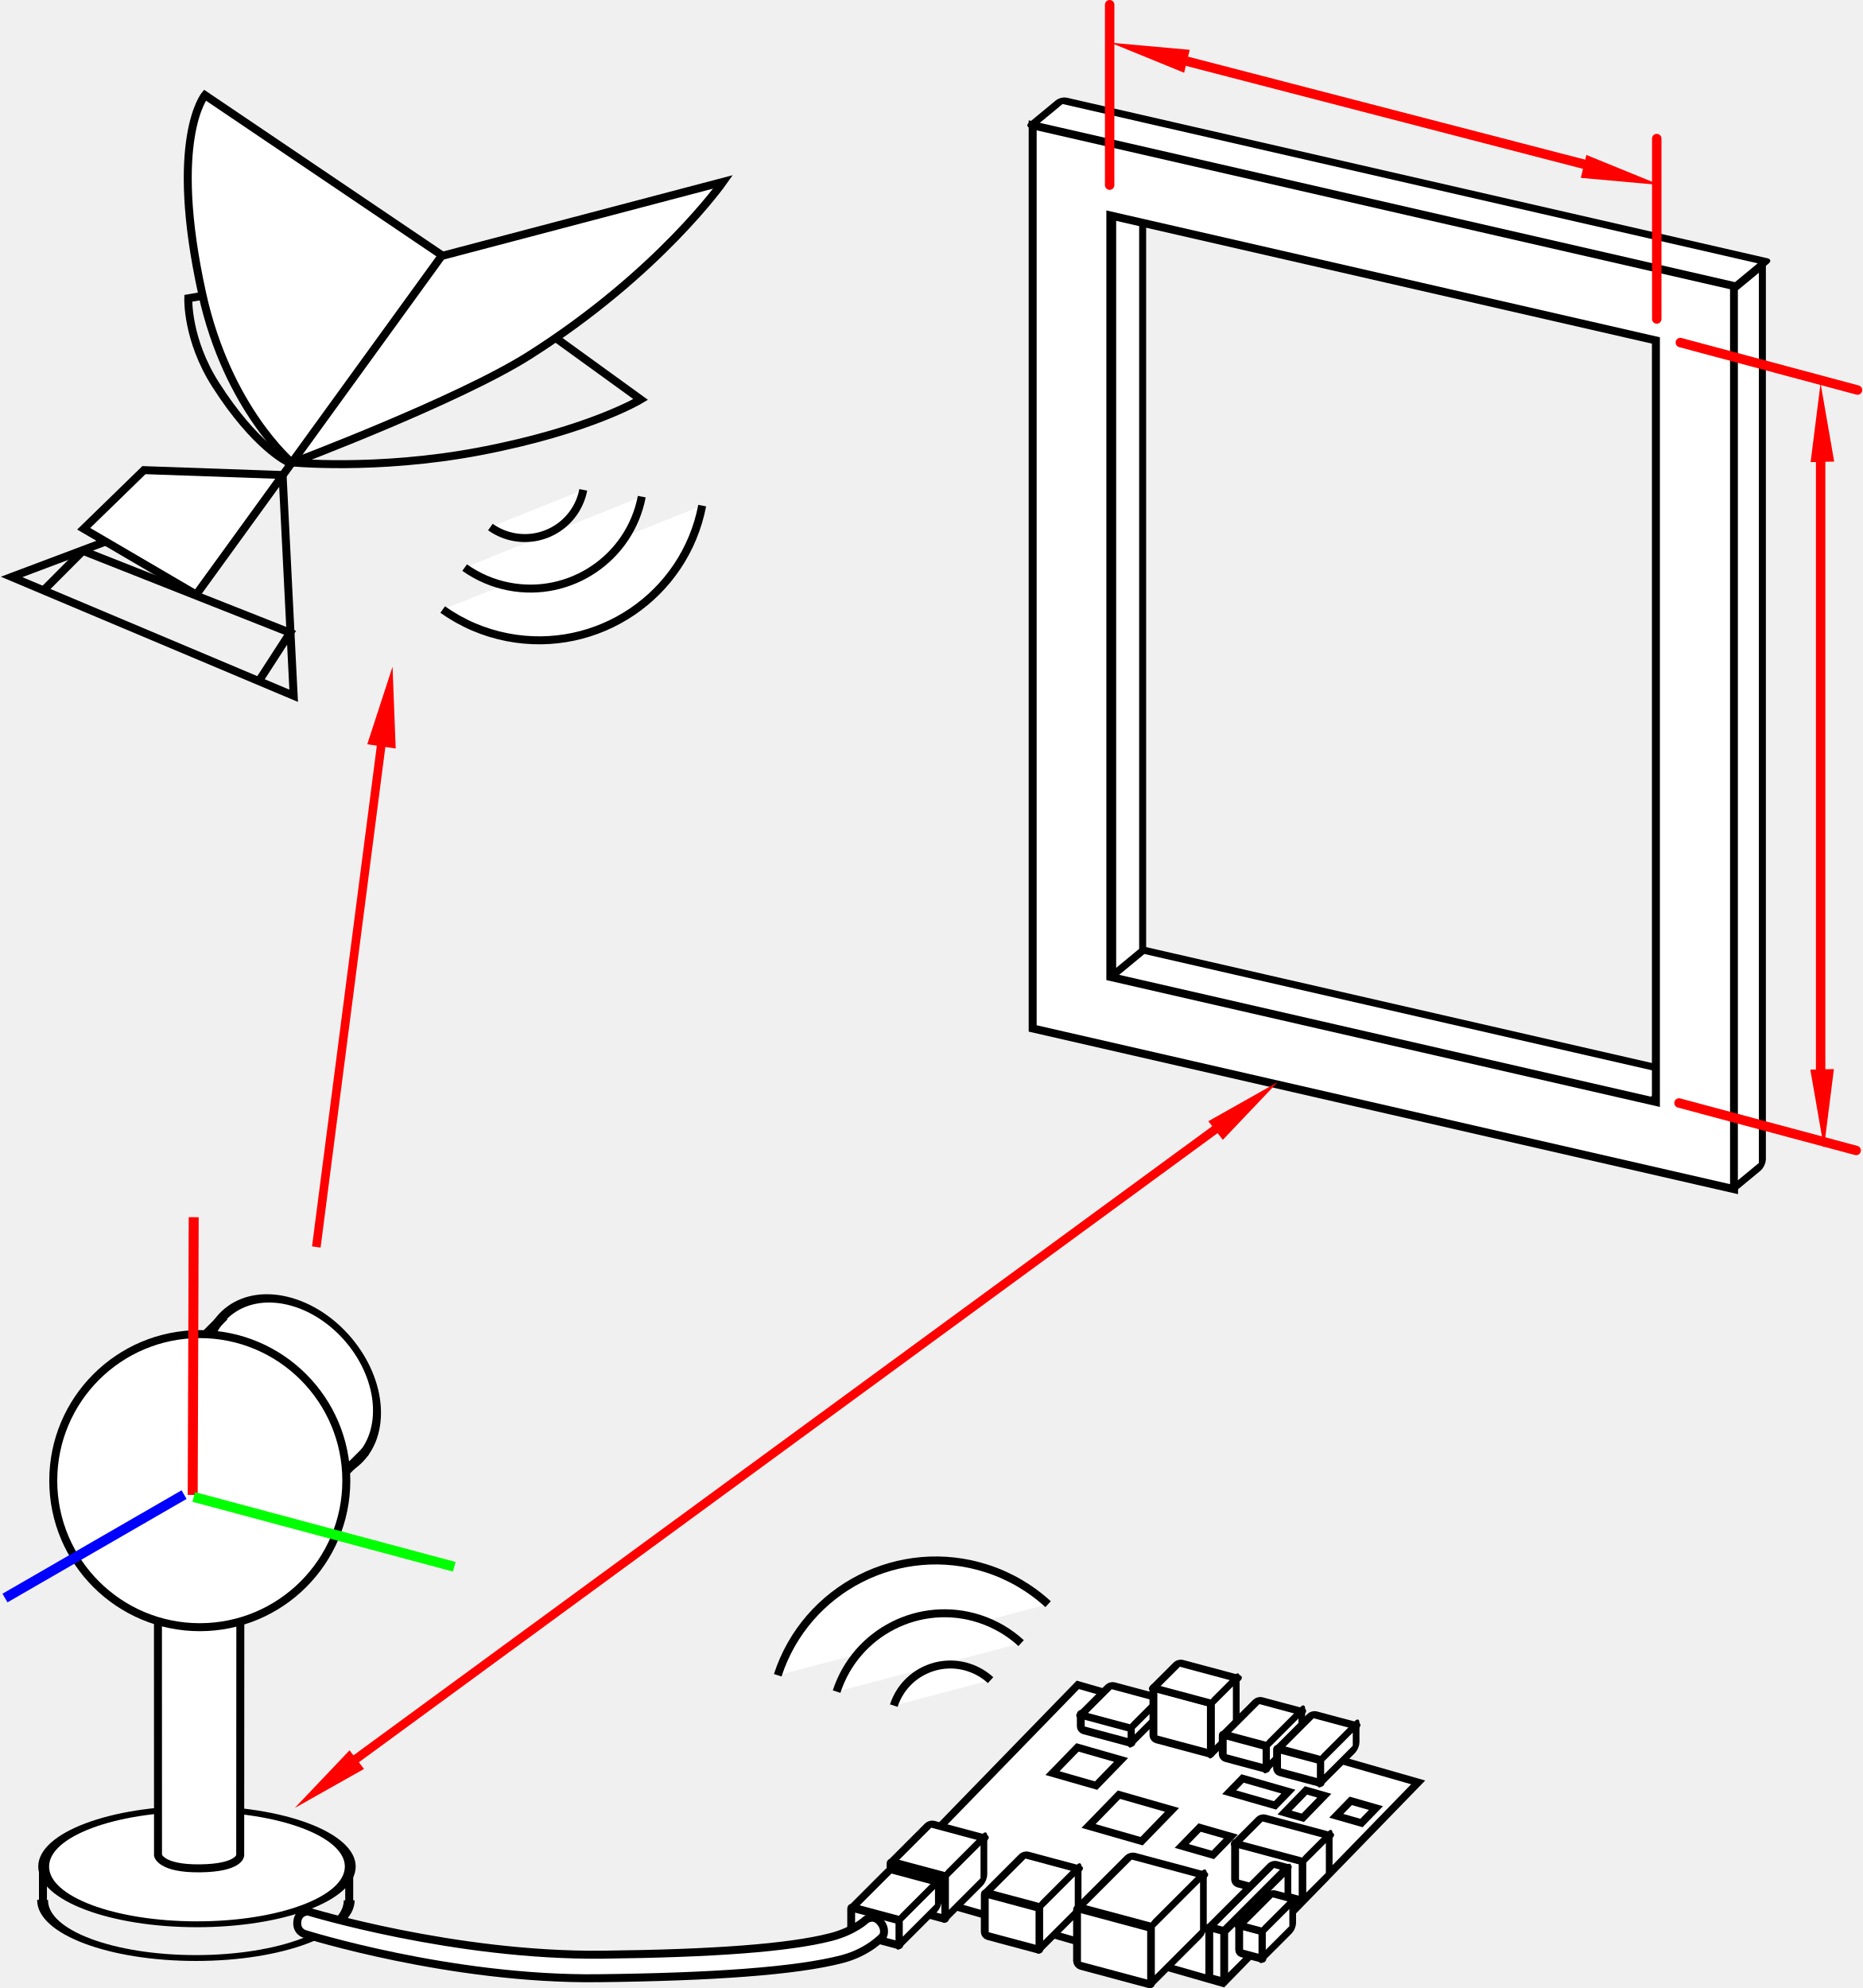
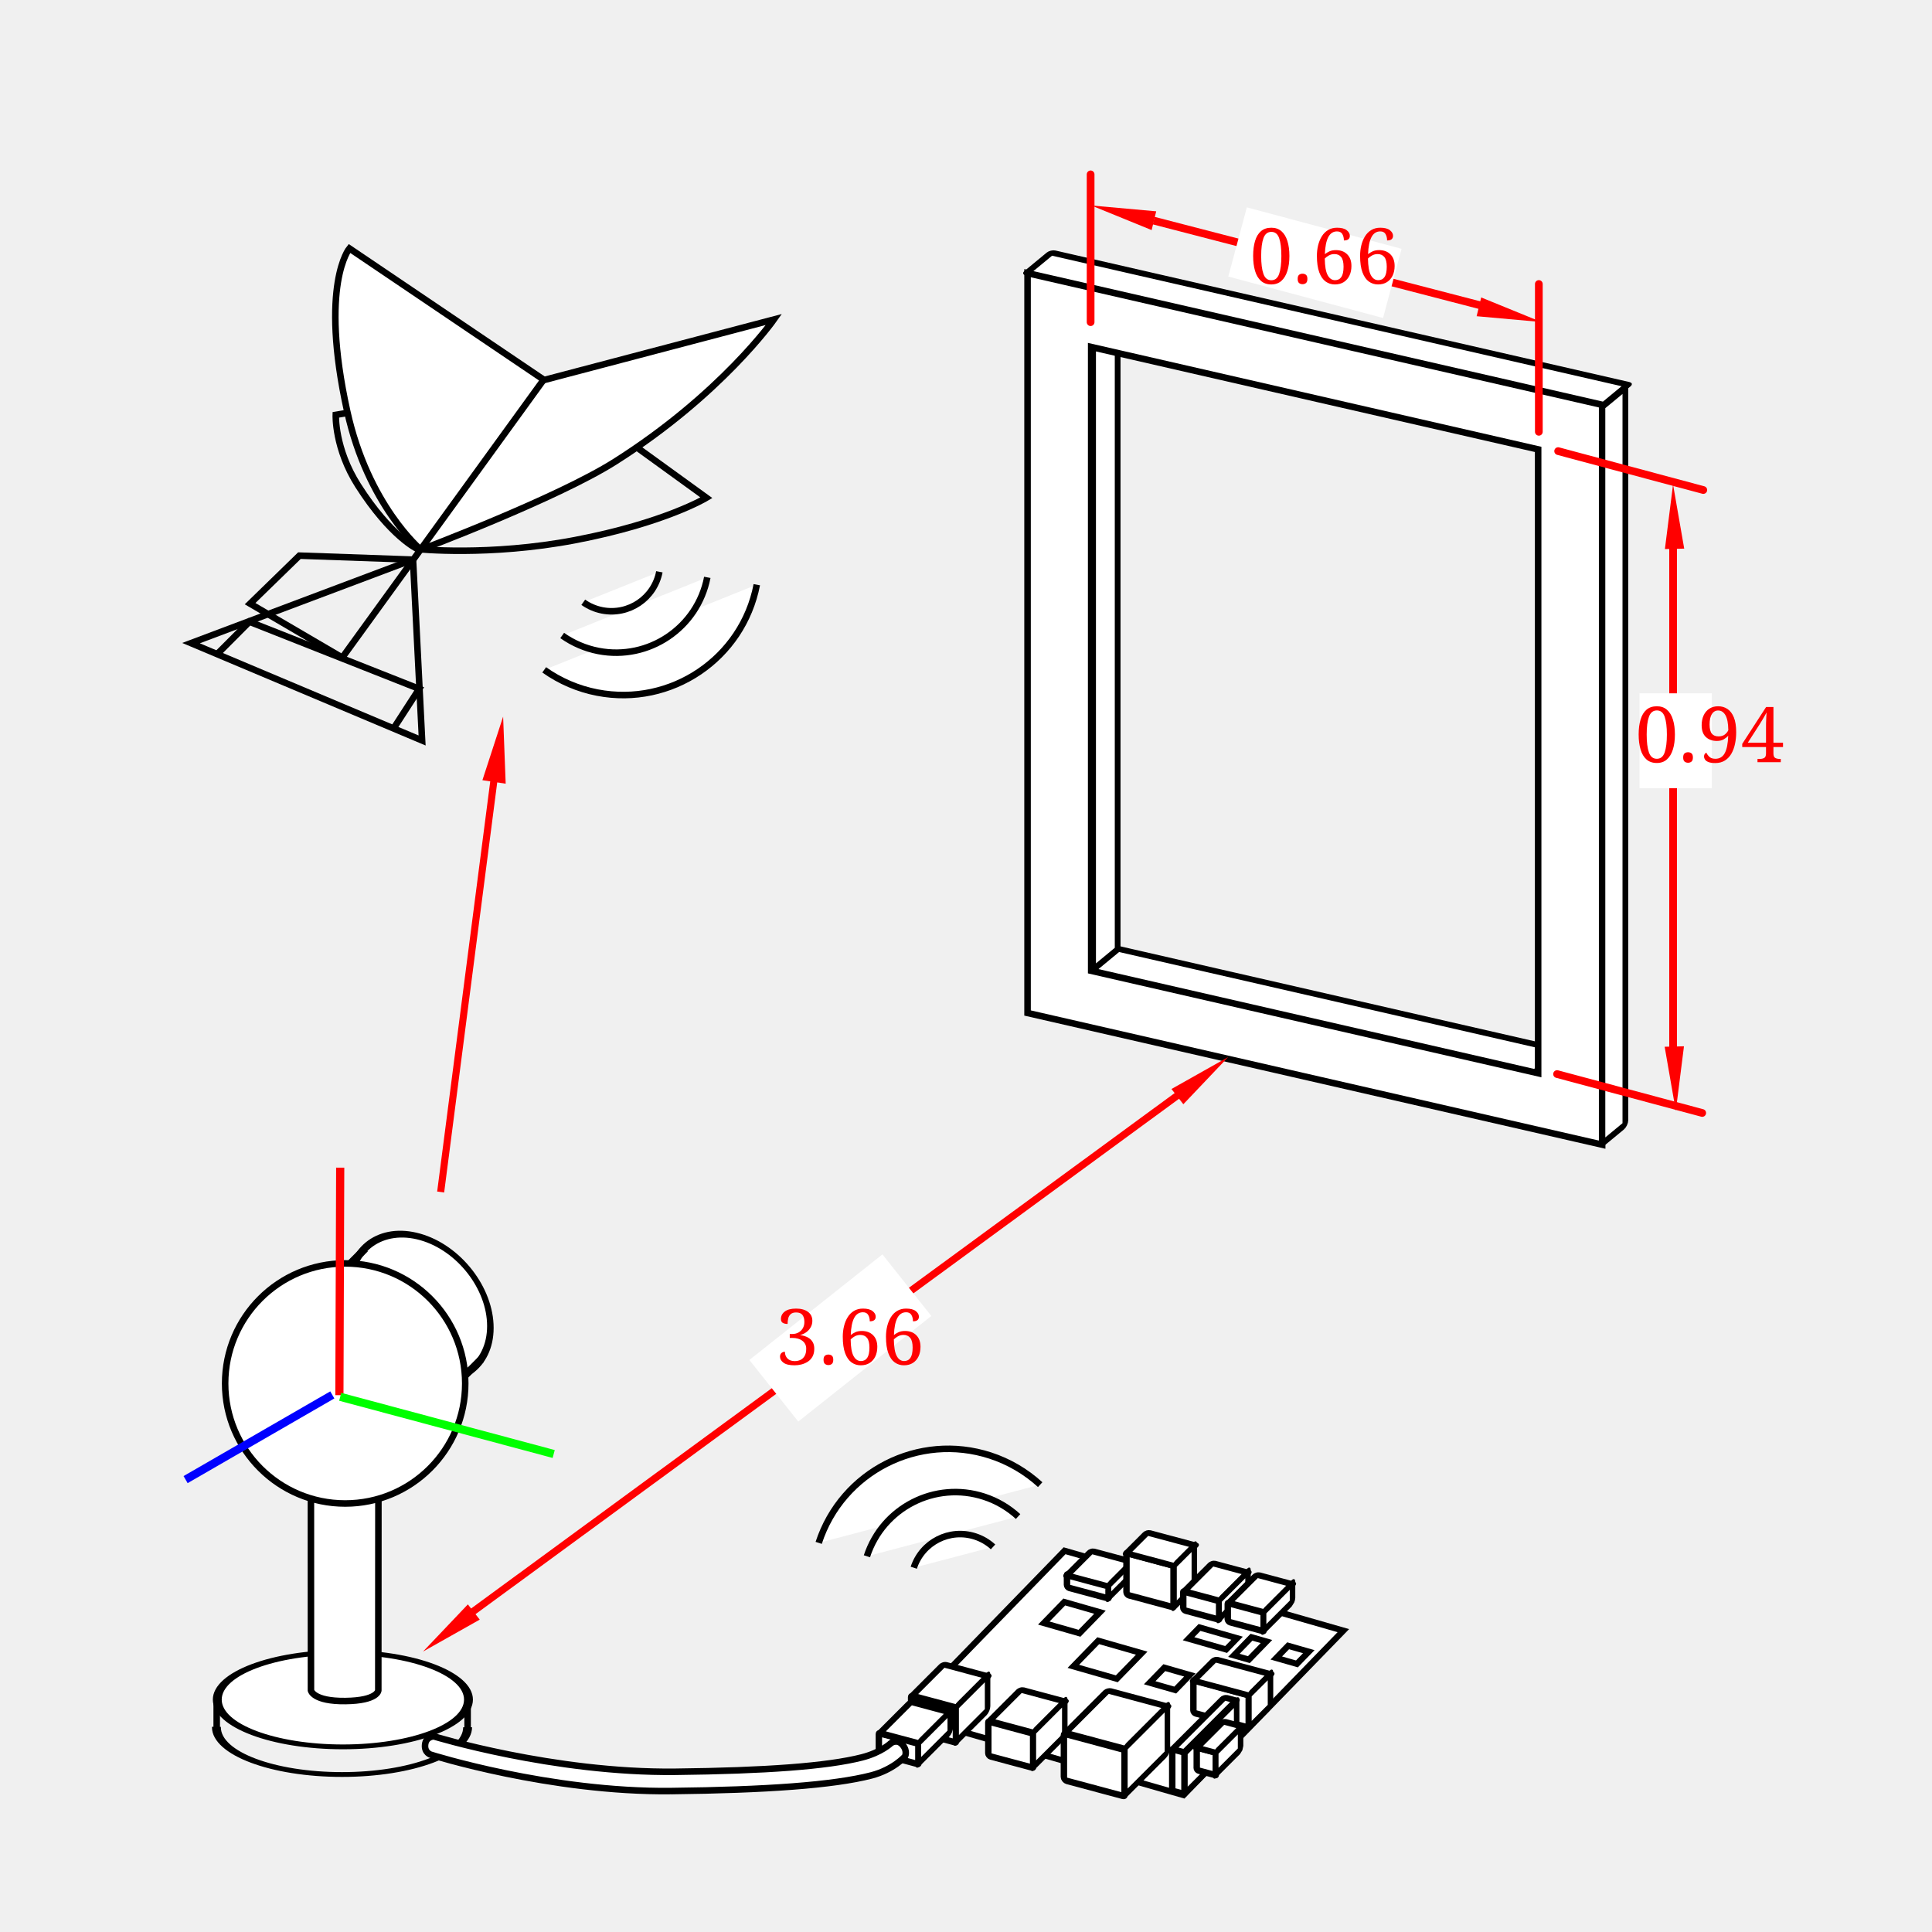
- <svg xmlns="http://www.w3.org/2000/svg" xmlns:ns1="http://www.openswatchbook.org/uri/2009/osb" xmlns:xlink="http://www.w3.org/1999/xlink" width="789.676" height="842.948" id="svg2" version="1.1">
+ <svg xmlns="http://www.w3.org/2000/svg" width="1000" height="1000" id="svg2" version="1.1">
  <defs id="defs4">
-     <linearGradient id="linearGradient3864" ns1:paint="solid">
-       <stop style="stop-color:#ffffff;stop-opacity:1;" offset="0" id="stop3866" />
-     </linearGradient>
-     <linearGradient xlink:href="#linearGradient3864" id="linearGradient3868" x1="127.758" y1="320.636" x2="283.335" y2="320.636" gradientUnits="userSpaceOnUse" />
-   </defs>
-   <g id="layer1" transform="translate(-93.94995,-140.6122)">
+     </defs>
+   <g id="layer1" transform="translate(0,-52.36217)">
    <g style="stroke-width:4;stroke-miterlimit:4;stroke-dasharray:none" id="g12289" transform="translate(28.28427,56.56854)" />
    <g id="g7385">
      <path id="path7378" d="m 112.65,390.691 16.463,-16.514 87.857,34.73 -13.439,20.77" style="fill:none;stroke:#000000;stroke-width:3.382;stroke-linecap:butt;stroke-linejoin:miter;stroke-miterlimit:4;stroke-opacity:1;stroke-dasharray:none" />
      <path id="path7376" d="M 218.481,435.635 213.778,342.001 98.875,385.243 z" style="fill:none;stroke:#000000;stroke-width:3.382;stroke-linecap:butt;stroke-linejoin:miter;stroke-miterlimit:4;stroke-opacity:1;stroke-dasharray:none" />
      <path id="path7374" d="m 280.972,248.708 84.665,61.288 c 0,0 -21.52,13.067 -68.018,21.939 -44.459,8.483 -81.49,4.619 -81.49,4.619 0,0 -13.799,-6.261 -30.781,-32.897 -12.235,-19.19 -11.552,-36.562 -11.552,-36.562 z" style="fill:none;stroke:#000000;stroke-width:3.382;stroke-linecap:butt;stroke-linejoin:miter;stroke-miterlimit:4;stroke-opacity:1;stroke-dasharray:none" />
-       <path id="path10098" d="M 400.579,217.723 281.644,249.048 180.852,180.951 c 0,0 -15.604,18.735 -1.151,84.243 10.763,48.782 38.108,71.7 38.108,71.7 0,0 70.346,-26.471 100.522,-45.568 54.992,-34.801 82.248,-73.603 82.248,-73.603 z" style="fill:#ffffff;fill-opacity:1;stroke:#000000;stroke-width:3.382;stroke-linecap:butt;stroke-linejoin:miter;stroke-miterlimit:4;stroke-opacity:1;stroke-dasharray:none" />
-       <path id="path7372" d="m 281.644,248.537 -104.488,144.196 -47.708,-27.92 25.534,-24.856 58.123,2.043" style="fill:url(#linearGradient3868);stroke:#000000;stroke-width:3.382;stroke-linecap:butt;stroke-linejoin:miter;stroke-miterlimit:4;stroke-opacity:1;stroke-dasharray:none;fill-opacity:1" />
+       <path id="path10098" d="M 400.579,217.723 281.644,249.048 180.852,180.951 c 0,0 -15.604,18.735 -1.151,84.243 10.763,48.782 38.108,71.7 38.108,71.7 0,0 70.346,-26.471 100.522,-45.568 54.992,-34.801 82.248,-73.603 82.248,-73.603 z" style="fill:#ffffff;stroke:#000000;stroke-width:3.382;stroke-linecap:butt;stroke-linejoin:miter;stroke-miterlimit:4;stroke-opacity:1;stroke-dasharray:none;fill-opacity:1" />
+       <path id="path7372" d="m 281.644,248.537 -104.488,144.196 -47.708,-27.92 25.534,-24.856 58.123,2.043" style="fill:none;stroke:#000000;stroke-width:3.382;stroke-linecap:butt;stroke-linejoin:miter;stroke-miterlimit:4;stroke-opacity:1;stroke-dasharray:none" />
    </g>
    <path style="color:#000000;fill:none;stroke:#000000;stroke-width:5.441;stroke-linecap:butt;stroke-linejoin:miter;stroke-miterlimit:4;stroke-opacity:1;stroke-dasharray:none;stroke-dashoffset:0;marker:none;visibility:visible;display:inline;overflow:visible;enable-background:accumulate" id="path12122-3" d="m 282.136,907.192 c 0,29.582 -34.428,53.563 -76.898,53.563 -42.47,0 -76.898,-23.981 -76.898,-53.563 0,-0.158 0.001,-0.317 0.003,-0.475" transform="matrix(0.8454052,0,0,0.4568567,3.516658,531.9211)" />
    <path style="color:#000000;fill:#ffffff;fill-opacity:1;stroke:#000000;stroke-width:5.441;stroke-linecap:butt;stroke-linejoin:miter;stroke-miterlimit:4;stroke-opacity:1;stroke-dasharray:none;stroke-dashoffset:0;marker:none;visibility:visible;display:inline;overflow:visible;enable-background:accumulate" id="path12122" d="m 282.136,907.192 c 0,29.582 -34.428,53.563 -76.898,53.563 -42.47,0 -76.898,-23.981 -76.898,-53.563 0,-29.582 34.428,-53.563 76.898,-53.563 42.47,0 76.898,23.981 76.898,53.563 z" transform="matrix(0.8454052,0,0,0.4568567,3.965002,517.6128)" />
    <path style="color:#000000;fill:#ffffff;fill-opacity:1;fill-rule:evenodd;stroke:#000000;stroke-width:3.382;stroke-linecap:butt;stroke-linejoin:miter;stroke-miterlimit:4;stroke-opacity:1;stroke-dasharray:none;stroke-dashoffset:0;marker:none;visibility:visible;display:inline;overflow:visible;enable-background:accumulate" d="m 160.928,826.713 0.027,100.632 c 0,0 1.133,5.685 17.858,5.477 16.725,-0.207 16.997,-5.477 16.997,-5.477 l 0.054,-100.212 z" id="path10223" />
    <path style="color:#000000;fill:none;stroke:#000000;stroke-width:3.382;stroke-linecap:butt;stroke-linejoin:miter;stroke-miterlimit:4;stroke-opacity:1;stroke-dasharray:none;stroke-dashoffset:0;marker:none;visibility:visible;display:inline;overflow:visible;enable-background:accumulate" d="m 112.165,947.648 0,-15.318" id="path12142" />
    <path style="fill:none;stroke:#000000;stroke-width:3.382;stroke-linecap:butt;stroke-linejoin:miter;stroke-miterlimit:4;stroke-opacity:1;stroke-dasharray:none" d="m 242.036,947.349 0,-14.347" id="path12144" />
    <g id="g7044" transform="matrix(0.5210063,0,0,0.5210063,226.7392,442.4026)" style="stroke-width:6.491;stroke-miterlimit:4;stroke-dasharray:none">
      <rect transform="matrix(0.9613153,0.2754505,-0.6968603,0.7172069,0,0)" ry="0" y="669.269" x="1132.592" height="227.834" width="288.133" id="rect6586" style="color:#000000;fill:#ffffff;fill-opacity:1;fill-rule:nonzero;stroke:#000000;stroke-width:6.913;stroke-linecap:butt;stroke-linejoin:miter;stroke-miterlimit:4;stroke-opacity:1;stroke-dasharray:none;stroke-dashoffset:0;marker:none;visibility:visible;display:inline;overflow:visible;enable-background:accumulate" />
      <g transform="translate(37.97309,57.3995)" id="g6666" style="stroke-width:6.491;stroke-miterlimit:4;stroke-dasharray:none">
        <rect style="color:#000000;fill:#ffffff;fill-opacity:1;fill-rule:nonzero;stroke:#000000;stroke-width:6.604;stroke-linecap:butt;stroke-linejoin:miter;stroke-miterlimit:4;stroke-opacity:1;stroke-dasharray:none;stroke-dashoffset:0;marker:none;visibility:visible;display:inline;overflow:visible;enable-background:accumulate" id="rect6588" width="46.094" height="34.104" x="447.227" y="763.344" transform="matrix(0.9659258,0.258819,0,1,0,0)" rx="1.75" ry="1.75" />
        <rect style="color:#000000;fill:#ffffff;fill-opacity:1;fill-rule:nonzero;stroke:#000000;stroke-width:6.975;stroke-linecap:butt;stroke-linejoin:miter;stroke-miterlimit:4;stroke-opacity:1;stroke-dasharray:none;stroke-dashoffset:0;marker:none;visibility:visible;display:inline;overflow:visible;enable-background:accumulate" id="rect6608" width="45.57" height="43.944" x="1070.974" y="806.469" transform="matrix(0.9659258,0.258819,-0.7071068,0.7071068,0,0)" rx="0.972" ry="0.972" />
        <rect style="color:#000000;fill:#ffffff;fill-opacity:1;fill-rule:nonzero;stroke:#000000;stroke-width:7.719;stroke-linecap:butt;stroke-linejoin:miter;stroke-miterlimit:4;stroke-opacity:1;stroke-dasharray:none;stroke-dashoffset:0;marker:none;visibility:visible;display:inline;overflow:visible;enable-background:accumulate" id="rect6610" width="44.139" height="34.409" x="674.226" y="1366.612" transform="matrix(0.7071068,-0.7071068,0,1,0,0)" ry="1.375" rx="1.375" />
      </g>
      <g id="g6666-3" transform="translate(114.6626,82.5166)" style="stroke-width:6.491;stroke-miterlimit:4;stroke-dasharray:none">
        <rect style="color:#000000;fill:#ffffff;fill-opacity:1;fill-rule:nonzero;stroke:#000000;stroke-width:6.604;stroke-linecap:butt;stroke-linejoin:miter;stroke-miterlimit:4;stroke-opacity:1;stroke-dasharray:none;stroke-dashoffset:0;marker:none;visibility:visible;display:inline;overflow:visible;enable-background:accumulate" id="rect6588-6" width="46.094" height="34.104" x="447.227" y="763.344" transform="matrix(0.9659258,0.258819,0,1,0,0)" rx="1.75" ry="1.75" />
        <rect style="color:#000000;fill:#ffffff;fill-opacity:1;fill-rule:nonzero;stroke:#000000;stroke-width:6.975;stroke-linecap:butt;stroke-linejoin:miter;stroke-miterlimit:4;stroke-opacity:1;stroke-dasharray:none;stroke-dashoffset:0;marker:none;visibility:visible;display:inline;overflow:visible;enable-background:accumulate" id="rect6608-4" width="45.57" height="43.944" x="1070.974" y="806.469" transform="matrix(0.9659258,0.258819,-0.7071068,0.7071068,0,0)" rx="0.972" ry="0.972" />
        <rect style="color:#000000;fill:#ffffff;fill-opacity:1;fill-rule:nonzero;stroke:#000000;stroke-width:7.719;stroke-linecap:butt;stroke-linejoin:miter;stroke-miterlimit:4;stroke-opacity:1;stroke-dasharray:none;stroke-dashoffset:0;marker:none;visibility:visible;display:inline;overflow:visible;enable-background:accumulate" id="rect6610-4" width="44.139" height="34.409" x="674.226" y="1366.612" transform="matrix(0.7071068,-0.7071068,0,1,0,0)" ry="1.375" rx="1.375" />
      </g>
      <g style="stroke-width:4.795;stroke-miterlimit:4;stroke-dasharray:none" id="g6666-3-1" transform="matrix(1.353672,0,0,1.353672,36.97388,-216.3559)">
        <rect style="color:#000000;fill:#ffffff;fill-opacity:1;fill-rule:nonzero;stroke:#000000;stroke-width:4.879;stroke-linecap:butt;stroke-linejoin:miter;stroke-miterlimit:4;stroke-opacity:1;stroke-dasharray:none;stroke-dashoffset:0;marker:none;visibility:visible;display:inline;overflow:visible;enable-background:accumulate" id="rect6588-6-9" width="46.094" height="34.104" x="447.227" y="763.344" transform="matrix(0.9659258,0.258819,0,1,0,0)" rx="1.75" ry="1.75" />
        <rect style="color:#000000;fill:#ffffff;fill-opacity:1;fill-rule:nonzero;stroke:#000000;stroke-width:5.152;stroke-linecap:butt;stroke-linejoin:miter;stroke-miterlimit:4;stroke-opacity:1;stroke-dasharray:none;stroke-dashoffset:0;marker:none;visibility:visible;display:inline;overflow:visible;enable-background:accumulate" id="rect6608-4-5" width="45.57" height="43.944" x="1070.974" y="806.469" transform="matrix(0.9659258,0.258819,-0.7071068,0.7071068,0,0)" rx="0.972" ry="0.972" />
        <rect style="color:#000000;fill:#ffffff;fill-opacity:1;fill-rule:nonzero;stroke:#000000;stroke-width:5.702;stroke-linecap:butt;stroke-linejoin:miter;stroke-miterlimit:4;stroke-opacity:1;stroke-dasharray:none;stroke-dashoffset:0;marker:none;visibility:visible;display:inline;overflow:visible;enable-background:accumulate" id="rect6610-4-5" width="44.139" height="34.409" x="674.226" y="1366.612" transform="matrix(0.7071068,-0.7071068,0,1,0,0)" ry="1.375" rx="1.375" />
      </g>
      <g transform="translate(1.860913,53.40128)" id="g6971" style="stroke-width:6.491;stroke-miterlimit:4;stroke-dasharray:none">
        <rect style="color:#000000;fill:#ffffff;fill-opacity:1;fill-rule:nonzero;stroke:#000000;stroke-width:6.604;stroke-linecap:butt;stroke-linejoin:miter;stroke-miterlimit:4;stroke-opacity:1;stroke-dasharray:none;stroke-dashoffset:0;marker:none;visibility:visible;display:inline;overflow:visible;enable-background:accumulate" id="rect6588-6-4-0" width="42.806" height="12.909" x="644.91" y="595.063" transform="matrix(0.9659258,0.258819,0,1,0,0)" rx="1.597" ry="1.597" />
        <rect style="color:#000000;fill:#ffffff;fill-opacity:1;fill-rule:nonzero;stroke:#000000;stroke-width:6.975;stroke-linecap:butt;stroke-linejoin:miter;stroke-miterlimit:4;stroke-opacity:1;stroke-dasharray:none;stroke-dashoffset:0;marker:none;visibility:visible;display:inline;overflow:visible;enable-background:accumulate" id="rect6608-4-7-8" width="42.317" height="34.348" x="1131.648" y="630.535" transform="matrix(0.9659258,0.258819,-0.7071068,0.7071068,0,0)" rx="0.887" ry="0.887" />
        <rect style="color:#000000;fill:#ffffff;fill-opacity:1;fill-rule:nonzero;stroke:#000000;stroke-width:7.719;stroke-linecap:butt;stroke-linejoin:miter;stroke-miterlimit:4;stroke-opacity:1;stroke-dasharray:none;stroke-dashoffset:0;marker:none;visibility:visible;display:inline;overflow:visible;enable-background:accumulate" id="rect6610-4-3-8" width="34.29" height="12.316" x="939.246" y="1437.368" transform="matrix(0.7071068,-0.7071068,0,1,0,0)" ry="1.255" rx="1.255" />
      </g>
      <g style="stroke-width:5.956;stroke-miterlimit:4;stroke-dasharray:none" transform="matrix(1.08984,0,0,1.08984,-96.89239,-15.57988)" id="g6963">
        <rect style="color:#000000;fill:#ffffff;fill-opacity:1;fill-rule:nonzero;stroke:#000000;stroke-width:6.06;stroke-linecap:butt;stroke-linejoin:miter;stroke-miterlimit:4;stroke-opacity:1;stroke-dasharray:none;stroke-dashoffset:0;marker:none;visibility:visible;display:inline;overflow:visible;enable-background:accumulate" id="rect6588-6-4" width="44.404" height="38.027" x="741.721" y="551.037" transform="matrix(0.9659258,0.258819,0,1,0,0)" rx="1.597" ry="1.597" />
        <rect style="color:#000000;fill:#ffffff;fill-opacity:1;fill-rule:nonzero;stroke:#000000;stroke-width:6.4;stroke-linecap:butt;stroke-linejoin:miter;stroke-miterlimit:4;stroke-opacity:1;stroke-dasharray:none;stroke-dashoffset:0;marker:none;visibility:visible;display:inline;overflow:visible;enable-background:accumulate" id="rect6608-4-7" width="45.27" height="26.746" x="1191.874" y="588.159" transform="matrix(0.9659258,0.258819,-0.7071068,0.7071068,0,0)" rx="0.887" ry="0.887" />
        <rect style="color:#000000;fill:#ffffff;fill-opacity:1;fill-rule:nonzero;stroke:#000000;stroke-width:7.082;stroke-linecap:butt;stroke-linejoin:miter;stroke-miterlimit:4;stroke-opacity:1;stroke-dasharray:none;stroke-dashoffset:0;marker:none;visibility:visible;display:inline;overflow:visible;enable-background:accumulate" id="rect6610-4-3" width="26.148" height="37.658" x="1074.527" y="1514.392" transform="matrix(0.7071068,-0.7071068,0,1,0,0)" ry="1.255" rx="1.255" />
      </g>
      <g transform="translate(-77.08936,46.90076)" id="g6955" style="stroke-width:6.491;stroke-miterlimit:4;stroke-dasharray:none">
        <rect style="color:#000000;fill:#ffffff;fill-opacity:1;fill-rule:nonzero;stroke:#000000;stroke-width:6.604;stroke-linecap:butt;stroke-linejoin:miter;stroke-miterlimit:4;stroke-opacity:1;stroke-dasharray:none;stroke-dashoffset:0;marker:none;visibility:visible;display:inline;overflow:visible;enable-background:accumulate" id="rect6588-6-4-5" width="36.897" height="18.469" x="846.256" y="566.487" transform="matrix(0.9659258,0.258819,0,1,0,0)" rx="1.597" ry="1.597" />
        <rect style="color:#000000;fill:#ffffff;fill-opacity:1;fill-rule:nonzero;stroke:#000000;stroke-width:6.975;stroke-linecap:butt;stroke-linejoin:miter;stroke-miterlimit:4;stroke-opacity:1;stroke-dasharray:none;stroke-dashoffset:0;marker:none;visibility:visible;display:inline;overflow:visible;enable-background:accumulate" id="rect6608-4-7-2" width="36.492" height="39.505" x="1309.433" y="591.808" transform="matrix(0.9659258,0.258819,-0.7071068,0.7071068,0,0)" rx="0.887" ry="0.887" />
        <rect style="color:#000000;fill:#ffffff;fill-opacity:1;fill-rule:nonzero;stroke:#000000;stroke-width:7.719;stroke-linecap:butt;stroke-linejoin:miter;stroke-miterlimit:4;stroke-opacity:1;stroke-dasharray:none;stroke-dashoffset:0;marker:none;visibility:visible;display:inline;overflow:visible;enable-background:accumulate" id="rect6610-4-3-3" width="40.643" height="18.408" x="1206.365" y="1647.621" transform="matrix(0.7071068,-0.7071068,0,1,0,0)" ry="1.255" rx="1.255" />
      </g>
      <rect transform="matrix(0.9613153,0.2754505,-0.6968603,0.7172069,0,0)" ry="0" y="764.955" x="1305.066" height="20.888" width="26.416" id="rect6586-9-9-5" style="color:#000000;fill:#ffffff;fill-opacity:1;fill-rule:nonzero;stroke:#000000;stroke-width:6.913;stroke-linecap:butt;stroke-linejoin:miter;stroke-miterlimit:4;stroke-opacity:1;stroke-dasharray:none;stroke-dashoffset:0;marker:none;visibility:visible;display:inline;overflow:visible;enable-background:accumulate" />
      <g id="g6947" style="stroke-width:6.491;stroke-miterlimit:4;stroke-dasharray:none">
        <rect style="color:#000000;fill:#ffffff;fill-opacity:1;fill-rule:nonzero;stroke:#000000;stroke-width:6.604;stroke-linecap:butt;stroke-linejoin:miter;stroke-miterlimit:4;stroke-opacity:1;stroke-dasharray:none;stroke-dashoffset:0;marker:none;visibility:visible;display:inline;overflow:visible;enable-background:accumulate" id="rect6588-6-4-2" width="56.898" height="32.42" x="776.863" y="719.48" transform="matrix(0.9659258,0.258819,0,1,0,0)" rx="1.597" ry="1.597" />
        <rect style="color:#000000;fill:#ffffff;fill-opacity:1;fill-rule:nonzero;stroke:#000000;stroke-width:6.975;stroke-linecap:butt;stroke-linejoin:miter;stroke-miterlimit:4;stroke-opacity:1;stroke-dasharray:none;stroke-dashoffset:0;marker:none;visibility:visible;display:inline;overflow:visible;enable-background:accumulate" id="rect6608-4-7-9" width="57.328" height="30.103" x="1364.897" y="772.91" transform="matrix(0.9659258,0.258819,-0.7071068,0.7071068,0,0)" rx="0.887" ry="0.887" />
        <rect style="color:#000000;fill:#ffffff;fill-opacity:1;fill-rule:nonzero;stroke:#000000;stroke-width:7.719;stroke-linecap:butt;stroke-linejoin:miter;stroke-miterlimit:4;stroke-opacity:1;stroke-dasharray:none;stroke-dashoffset:0;marker:none;visibility:visible;display:inline;overflow:visible;enable-background:accumulate" id="rect6610-4-3-0" width="30.29" height="32.115" x="1139.246" y="1741.07" transform="matrix(0.7071068,-0.7071068,0,1,0,0)" ry="1.255" rx="1.255" />
      </g>
      <rect transform="matrix(0.9613153,0.2754505,-0.6968603,0.7172069,0,0)" ry="0" y="756.287" x="1230.495" height="35.506" width="44.903" id="rect6586-9" style="color:#000000;fill:#ffffff;fill-opacity:1;fill-rule:nonzero;stroke:#000000;stroke-width:6.913;stroke-linecap:butt;stroke-linejoin:miter;stroke-miterlimit:4;stroke-opacity:1;stroke-dasharray:none;stroke-dashoffset:0;marker:none;visibility:visible;display:inline;overflow:visible;enable-background:accumulate" />
      <rect transform="matrix(0.9613153,0.2754505,-0.6968603,0.7172069,0,0)" ry="0" y="724.874" x="1172.603" height="29.167" width="36.886" id="rect6586-9-9" style="color:#000000;fill:#ffffff;fill-opacity:1;fill-rule:nonzero;stroke:#000000;stroke-width:6.913;stroke-linecap:butt;stroke-linejoin:miter;stroke-miterlimit:4;stroke-opacity:1;stroke-dasharray:none;stroke-dashoffset:0;marker:none;visibility:visible;display:inline;overflow:visible;enable-background:accumulate" />
      <rect transform="matrix(0.9613153,0.2754505,-0.6968603,0.7172069,0,0)" ry="0" y="710.478" x="1301.931" height="15.606" width="38.825" id="rect6586-9-9-5-5" style="color:#000000;fill:#ffffff;fill-opacity:1;fill-rule:nonzero;stroke:#000000;stroke-width:6.913;stroke-linecap:butt;stroke-linejoin:miter;stroke-miterlimit:4;stroke-opacity:1;stroke-dasharray:none;stroke-dashoffset:0;marker:none;visibility:visible;display:inline;overflow:visible;enable-background:accumulate" />
      <g transform="translate(-1,8)" style="stroke-width:6.491;stroke-miterlimit:4;stroke-dasharray:none" id="g6936">
        <rect style="color:#000000;fill:#ffffff;fill-opacity:1;fill-rule:nonzero;stroke:#000000;stroke-width:6.604;stroke-linecap:butt;stroke-linejoin:miter;stroke-miterlimit:4;stroke-opacity:1;stroke-dasharray:none;stroke-dashoffset:0;marker:none;visibility:visible;display:inline;overflow:visible;enable-background:accumulate" id="rect6588-6-4-3" width="12.569" height="41.266" x="756.144" y="785.452" transform="matrix(0.9659258,0.258819,0,1,0,0)" rx="1.597" ry="1.597" />
        <rect style="color:#000000;fill:#ffffff;fill-opacity:1;fill-rule:nonzero;stroke:#000000;stroke-width:6.975;stroke-linecap:butt;stroke-linejoin:miter;stroke-miterlimit:4;stroke-opacity:1;stroke-dasharray:none;stroke-dashoffset:0;marker:none;visibility:visible;display:inline;overflow:visible;enable-background:accumulate" id="rect6608-4-7-1" width="11.973" height="72.708" x="1397.721" y="803.104" transform="matrix(0.9659258,0.258819,-0.7071068,0.7071068,0,0)" rx="0.887" ry="0.887" />
        <rect style="color:#000000;fill:#ffffff;fill-opacity:1;fill-rule:nonzero;stroke:#000000;stroke-width:7.719;stroke-linecap:butt;stroke-linejoin:miter;stroke-miterlimit:4;stroke-opacity:1;stroke-dasharray:none;stroke-dashoffset:0;marker:none;visibility:visible;display:inline;overflow:visible;enable-background:accumulate" id="rect6610-4-3-1" width="72.662" height="39.93" x="1050.743" y="1727.971" transform="matrix(0.7071068,-0.7071068,0,1,0,0)" ry="1.255" rx="1.255" />
        <rect style="color:#000000;fill:#ffffff;fill-opacity:1;fill-rule:nonzero;stroke:#000000;stroke-width:6.604;stroke-linecap:butt;stroke-linejoin:miter;stroke-miterlimit:4;stroke-opacity:1;stroke-dasharray:none;stroke-dashoffset:0;marker:none;visibility:visible;display:inline;overflow:visible;enable-background:accumulate" id="rect6588-6-4-2-6" width="19.603" height="22.501" x="781.337" y="777.147" transform="matrix(0.9659258,0.258819,0,1,0,0)" rx="1.203" ry="1.203" />
        <rect style="color:#000000;fill:#ffffff;fill-opacity:1;fill-rule:nonzero;stroke:#000000;stroke-width:6.975;stroke-linecap:butt;stroke-linejoin:miter;stroke-miterlimit:4;stroke-opacity:1;stroke-dasharray:none;stroke-dashoffset:0;marker:none;visibility:visible;display:inline;overflow:visible;enable-background:accumulate" id="rect6608-4-7-9-0" width="19.63" height="36.983" x="1416.348" y="830.109" transform="matrix(0.9659258,0.258819,-0.7071068,0.7071068,0,0)" rx="0.668" ry="0.668" />
        <rect style="color:#000000;fill:#ffffff;fill-opacity:1;fill-rule:nonzero;stroke:#000000;stroke-width:7.719;stroke-linecap:butt;stroke-linejoin:miter;stroke-miterlimit:4;stroke-opacity:1;stroke-dasharray:none;stroke-dashoffset:0;marker:none;visibility:visible;display:inline;overflow:visible;enable-background:accumulate" id="rect6610-4-3-0-5" width="34.838" height="21.706" x="1094.086" y="1758.109" transform="matrix(0.7071068,-0.7071068,0,1,0,0)" ry="0.945" rx="0.945" />
      </g>
      <g transform="translate(-32.88603,58.39593)" id="g6955-9" style="stroke-width:6.491;stroke-miterlimit:4;stroke-dasharray:none">
        <rect style="color:#000000;fill:#ffffff;fill-opacity:1;fill-rule:nonzero;stroke:#000000;stroke-width:6.604;stroke-linecap:butt;stroke-linejoin:miter;stroke-miterlimit:4;stroke-opacity:1;stroke-dasharray:none;stroke-dashoffset:0;marker:none;visibility:visible;display:inline;overflow:visible;enable-background:accumulate" id="rect6588-6-4-5-4" width="36.897" height="18.469" x="846.256" y="566.487" transform="matrix(0.9659258,0.258819,0,1,0,0)" rx="1.597" ry="1.597" />
        <rect style="color:#000000;fill:#ffffff;fill-opacity:1;fill-rule:nonzero;stroke:#000000;stroke-width:6.975;stroke-linecap:butt;stroke-linejoin:miter;stroke-miterlimit:4;stroke-opacity:1;stroke-dasharray:none;stroke-dashoffset:0;marker:none;visibility:visible;display:inline;overflow:visible;enable-background:accumulate" id="rect6608-4-7-2-6" width="36.492" height="39.505" x="1309.433" y="591.808" transform="matrix(0.9659258,0.258819,-0.7071068,0.7071068,0,0)" rx="0.887" ry="0.887" />
        <rect style="color:#000000;fill:#ffffff;fill-opacity:1;fill-rule:nonzero;stroke:#000000;stroke-width:7.719;stroke-linecap:butt;stroke-linejoin:miter;stroke-miterlimit:4;stroke-opacity:1;stroke-dasharray:none;stroke-dashoffset:0;marker:none;visibility:visible;display:inline;overflow:visible;enable-background:accumulate" id="rect6610-4-3-3-3" width="40.643" height="18.408" x="1206.365" y="1647.621" transform="matrix(0.7071068,-0.7071068,0,1,0,0)" ry="1.255" rx="1.255" />
      </g>
      <rect transform="matrix(0.9613153,0.2754505,-0.6968603,0.7172069,0,0)" ry="0" y="702.808" x="1387.976" height="16.923" width="21.336" id="rect6586-9-9-5-4" style="color:#000000;fill:#ffffff;fill-opacity:1;fill-rule:nonzero;stroke:#000000;stroke-width:6.913;stroke-linecap:butt;stroke-linejoin:miter;stroke-miterlimit:4;stroke-opacity:1;stroke-dasharray:none;stroke-dashoffset:0;marker:none;visibility:visible;display:inline;overflow:visible;enable-background:accumulate" />
      <rect transform="matrix(0.9613153,0.2754505,-0.6968603,0.7172069,0,0)" ry="0" y="704.934" x="1351.635" height="25.086" width="15.484" id="rect6586-9-9-5-4-9" style="color:#000000;fill:#ffffff;fill-opacity:1;fill-rule:nonzero;stroke:#000000;stroke-width:6.913;stroke-linecap:butt;stroke-linejoin:miter;stroke-miterlimit:4;stroke-opacity:1;stroke-dasharray:none;stroke-dashoffset:0;marker:none;visibility:visible;display:inline;overflow:visible;enable-background:accumulate" />
    </g>
    <g transform="matrix(0.5743469,0,0,0.5743469,-14.58433,498.2741)" id="g6955-9-0" style="stroke-width:5.888;stroke-miterlimit:4;stroke-dasharray:none">
      <rect style="color:#000000;fill:#ffffff;fill-opacity:1;fill-rule:nonzero;stroke:#000000;stroke-width:5.991;stroke-linecap:butt;stroke-linejoin:miter;stroke-miterlimit:4;stroke-opacity:1;stroke-dasharray:none;stroke-dashoffset:0;marker:none;visibility:visible;display:inline;overflow:visible;enable-background:accumulate" id="rect6588-6-4-5-4-5" width="36.897" height="18.469" x="846.256" y="566.487" transform="matrix(0.9659258,0.258819,0,1,0,0)" rx="1.597" ry="1.597" />
      <rect style="color:#000000;fill:#ffffff;fill-opacity:1;fill-rule:nonzero;stroke:#000000;stroke-width:6.327;stroke-linecap:butt;stroke-linejoin:miter;stroke-miterlimit:4;stroke-opacity:1;stroke-dasharray:none;stroke-dashoffset:0;marker:none;visibility:visible;display:inline;overflow:visible;enable-background:accumulate" id="rect6608-4-7-2-6-3" width="36.492" height="39.505" x="1309.433" y="591.808" transform="matrix(0.9659258,0.258819,-0.7071068,0.7071068,0,0)" rx="0.887" ry="0.887" />
      <rect style="color:#000000;fill:#ffffff;fill-opacity:1;fill-rule:nonzero;stroke:#000000;stroke-width:7.002;stroke-linecap:butt;stroke-linejoin:miter;stroke-miterlimit:4;stroke-opacity:1;stroke-dasharray:none;stroke-dashoffset:0;marker:none;visibility:visible;display:inline;overflow:visible;enable-background:accumulate" id="rect6610-4-3-3-3-9" width="40.643" height="18.408" x="1206.365" y="1647.621" transform="matrix(0.7071068,-0.7071068,0,1,0,0)" ry="1.255" rx="1.255" />
    </g>
    <path style="fill:#ffffff;fill-opacity:1;stroke:#000000;stroke-width:3.382;stroke-linecap:butt;stroke-linejoin:miter;stroke-miterlimit:4;stroke-opacity:1;stroke-dasharray:none" d="m 347.546,979.415 c -62.884,0.704 -124.465,-18.795 -124.465,-18.795 0,0 -3.522,-0.985 -3.048,-5.266 0.475,-4.281 4.504,-4.256 4.504,-4.256 0,0 62.086,19.038 124.971,18.334 46.754,-0.523 78.661,-2.855 96.638,-7.438 10.039,-2.559 14.969,-7.354 14.969,-7.354 0,0 3.186,-2.459 6.022,0.816 2.836,3.275 1.248,6.109 1.248,6.109 0,0 -5.981,6.796 -17.392,9.757 -19.519,5.066 -54.923,7.549 -103.447,8.092 z" id="path12175-1" />
    <g id="g7039" transform="matrix(0.8454052,0,0,0.8454052,23.93823,181.9617)">
      <path transform="matrix(1.871454,0,0,1.871454,-427.5519,-526.6473)" d="m 481.165,704.25 c 7.617,-23.394 32.756,-36.185 56.151,-28.568 6.055,1.971 11.617,5.218 16.311,9.521" id="path12298" style="color:#000000;fill:#ffffff;fill-opacity:1;fill-rule:nonzero;stroke:#000000;stroke-width:2.137;stroke-linecap:butt;stroke-linejoin:miter;stroke-miterlimit:4;stroke-opacity:1;stroke-dasharray:none;stroke-dashoffset:0;marker:none;visibility:visible;display:inline;overflow:visible;enable-background:accumulate" />
      <path transform="matrix(1.871454,0,0,1.871454,-423.1954,-526.6335)" d="m 494.612,708.628 c 5.199,-15.968 22.357,-24.697 38.325,-19.499 4.133,1.346 7.929,3.561 11.133,6.498" id="path12298-7" style="color:#000000;fill:#ffffff;fill-opacity:1;fill-rule:nonzero;stroke:#000000;stroke-width:2.137;stroke-linecap:butt;stroke-linejoin:miter;stroke-miterlimit:4;stroke-opacity:1;stroke-dasharray:none;stroke-dashoffset:0;marker:none;visibility:visible;display:inline;overflow:visible;enable-background:accumulate" />
      <path transform="matrix(1.871454,0,0,1.871454,-420.2349,-528.0007)" d="m 508.364,713.105 c 2.726,-8.373 11.724,-12.951 20.097,-10.225 2.167,0.706 4.158,1.867 5.838,3.407" id="path12298-7-7" style="color:#000000;fill:#ffffff;fill-opacity:1;fill-rule:nonzero;stroke:#000000;stroke-width:2.137;stroke-linecap:butt;stroke-linejoin:miter;stroke-miterlimit:4;stroke-opacity:1;stroke-dasharray:none;stroke-dashoffset:0;marker:none;visibility:visible;display:inline;overflow:visible;enable-background:accumulate" />
    </g>
    <g style="stroke-width:4;stroke-miterlimit:4;stroke-dasharray:none" id="g12384" transform="matrix(-0.8389235,0.1044864,-0.1044864,-0.8389235,753.8156,620.8783)">
      <g id="g7380">
        <path style="color:#000000;fill:#ffffff;fill-opacity:1;fill-rule:nonzero;stroke:#000000;stroke-width:2.137;stroke-linecap:butt;stroke-linejoin:miter;stroke-miterlimit:4;stroke-opacity:1;stroke-dasharray:none;stroke-dashoffset:0;marker:none;visibility:visible;display:inline;overflow:visible;enable-background:accumulate" id="path12298-9" d="m 481.165,704.25 c 7.617,-23.394 32.756,-36.185 56.151,-28.568 6.055,1.971 11.617,5.218 16.311,9.521" transform="matrix(1.871454,0,0,1.871454,-514.3195,-952.9487)" />
        <path style="color:#000000;fill:#ffffff;fill-opacity:1;fill-rule:nonzero;stroke:#000000;stroke-width:2.137;stroke-linecap:butt;stroke-linejoin:miter;stroke-miterlimit:4;stroke-opacity:1;stroke-dasharray:none;stroke-dashoffset:0;marker:none;visibility:visible;display:inline;overflow:visible;enable-background:accumulate" id="path12298-7-3" d="m 494.612,708.628 c 5.199,-15.968 22.357,-24.697 38.325,-19.499 4.133,1.346 7.929,3.561 11.133,6.498" transform="matrix(1.871454,0,0,1.871454,-509.9629,-952.9349)" />
        <path style="color:#000000;fill:#ffffff;fill-opacity:1;fill-rule:nonzero;stroke:#000000;stroke-width:2.137;stroke-linecap:butt;stroke-linejoin:miter;stroke-miterlimit:4;stroke-opacity:1;stroke-dasharray:none;stroke-dashoffset:0;marker:none;visibility:visible;display:inline;overflow:visible;enable-background:accumulate" id="path12298-7-7-1" d="m 508.364,713.105 c 2.726,-8.373 11.724,-12.951 20.097,-10.225 2.167,0.706 4.158,1.867 5.838,3.407" transform="matrix(1.871454,0,0,1.871454,-507.0024,-954.3021)" />
      </g>
    </g>
    <g id="g7119" transform="matrix(0.8454052,0,0,0.8454052,23.39323,74.34038)">
      <rect style="color:#000000;fill:#ffffff;fill-opacity:1;fill-rule:evenodd;stroke:#000000;stroke-width:4.492;stroke-linecap:butt;stroke-linejoin:miter;stroke-miterlimit:4;stroke-opacity:1;stroke-dasharray:none;stroke-dashoffset:0;marker:none;visibility:visible;display:inline;overflow:visible;enable-background:accumulate" id="rect10017" width="278.173" height="21.444" x="1067.262" y="497.113" transform="matrix(0.9747352,0.2233636,-0.771051,0.6367734,0,0)" />
      <rect style="color:#000000;fill:#ffffff;fill-opacity:1;fill-rule:evenodd;stroke:#000000;stroke-width:4.555;stroke-linecap:butt;stroke-linejoin:miter;stroke-miterlimit:4;stroke-opacity:1;stroke-dasharray:none;stroke-dashoffset:0;marker:none;visibility:visible;display:inline;overflow:visible;enable-background:accumulate" id="rect10017-1" width="19.505" height="381.581" x="832.074" y="715.811" transform="matrix(0.771051,-0.6367734,0,1,0,0)" />
      <path id="path10014" style="color:#000000;fill:#ffffff;fill-opacity:1;fill-rule:evenodd;stroke:#000000;stroke-width:4;stroke-linecap:butt;stroke-linejoin:miter;stroke-miterlimit:4;stroke-opacity:1;stroke-dasharray:none;stroke-dashoffset:0;marker:none;visibility:visible;display:inline;overflow:visible;enable-background:accumulate" d="m 640.404,186.443 273.652,62.708 0,381.918 -273.652,-62.708 z m -38.959,-45.19 351.803,80.617 0,452.954 -351.803,-80.617 z" />
      <rect ry="0.801" rx="0.801" style="color:#000000;fill:#ffffff;fill-opacity:1;fill-rule:evenodd;stroke:#000000;stroke-width:4.492;stroke-linecap:butt;stroke-linejoin:miter;stroke-miterlimit:4;stroke-opacity:1;stroke-dasharray:none;stroke-dashoffset:0;marker:none;visibility:visible;display:inline;overflow:visible;enable-background:accumulate" id="rect10017-8" width="362.208" height="19.308" x="619.783" y="-15.403" transform="matrix(0.9747352,0.2233636,-0.771051,0.6367734,0,0)" />
      <rect ry="1.193" rx="1.193" style="color:#000000;fill:#ffffff;fill-opacity:1;fill-rule:evenodd;stroke:#000000;stroke-width:4.555;stroke-linecap:butt;stroke-linejoin:miter;stroke-miterlimit:4;stroke-opacity:1;stroke-dasharray:none;stroke-dashoffset:0;marker:none;visibility:visible;display:inline;overflow:visible;enable-background:accumulate" id="rect10017-1-9" width="18.218" height="451.033" x="1236.515" y="1010.459" transform="matrix(0.771051,-0.6367734,0,1,0,0)" />
    </g>
    <g id="g6198" transform="matrix(0.8454052,0.2390243,0,0.8454052,-10.0831,-70.51824)">
      <path transform="translate(-632.3839,-125.8865)" d="m 944.541,995.404 c 0,23.737 -19.243,42.98 -42.98,42.98 -23.737,0 -42.98,-19.243 -42.98,-42.98 0,-23.737 19.243,-42.98 42.98,-42.98 23.737,0 42.98,19.243 42.98,42.98 z" id="path6194" style="color:#000000;fill:#ffffff;fill-opacity:1;fill-rule:nonzero;stroke:#000000;stroke-width:4;stroke-linecap:butt;stroke-linejoin:miter;stroke-miterlimit:4;stroke-opacity:1;stroke-dasharray:none;stroke-dashoffset:0;marker:none;visibility:visible;display:inline;overflow:visible;enable-background:accumulate" />
      <path style="fill:none;stroke:#000000;stroke-width:4;stroke-linecap:butt;stroke-linejoin:miter;stroke-miterlimit:4;stroke-opacity:1;stroke-dasharray:none" d="m 235.543,843.245 -21.047,26.998" id="path6202-1" />
      <path style="fill:none;stroke:#000000;stroke-width:4;stroke-linecap:butt;stroke-linejoin:miter;stroke-miterlimit:4;stroke-opacity:1;stroke-dasharray:none" d="m 306.543,890.921 -21.047,26.998" id="path6202-1-4" />
    </g>
    <path style="color:#000000;fill:#ffffff;fill-opacity:1;fill-rule:nonzero;stroke:#000000;stroke-width:4;stroke-linecap:butt;stroke-linejoin:miter;stroke-miterlimit:4;stroke-opacity:1;stroke-dasharray:none;stroke-dashoffset:0;marker:none;visibility:visible;display:inline;overflow:visible;enable-background:accumulate" id="path6112" d="M 104,699.5 C 104,740.093 71.093,773 30.5,773 -10.093,773 -43,740.093 -43,699.5 -43,658.907 -10.093,626 30.5,626 c 40.593,0 73.5,32.907 73.5,73.5 z" transform="matrix(0.8454052,0,0,0.8454052,152.8853,177.0711)" />
  </g>
-   <g id="layer3" style="display:inline" transform="translate(-93.94995,-88.25)">
+   <g id="layer3" style="display:inline">
    <g id="g10366" transform="matrix(1.217112,0,0,1.264666,10.34514,65.89209)">
      <path id="path10308-1" d="M 201.525,267.474 178.898,435.765" style="fill:none;stroke:#ff0000;stroke-width:3;stroke-linecap:butt;stroke-linejoin:miter;stroke-miterlimit:4;stroke-opacity:1;stroke-dasharray:none" />
      <path id="path10340" d="m 196.654,267.215 9.898,1.428 -1.091,-27.452 z" style="fill:#ff0000;fill-opacity:1;fill-rule:evenodd;stroke:none" />
    </g>
    <path style="fill:none;stroke:#ff0000;stroke-width:3.722;stroke-linecap:butt;stroke-linejoin:miter;stroke-miterlimit:4;stroke-opacity:1;stroke-dasharray:none" d="M 609.453,567.011 243.993,834.748" id="path10308" />
    <path style="fill:#ff0000;fill-opacity:1;fill-rule:evenodd;stroke:none" d="m 606.35,563.668 6.147,7.888 c 7.744,-8.148 15.487,-16.295 23.231,-24.443 -9.793,5.518 -19.585,11.037 -29.378,16.555 z" id="path10340-3" />
    <path style="fill:#ff0000;fill-opacity:1;fill-rule:evenodd;stroke:none;display:inline" d="m 248.316,838.309 -6.147,-7.888 c -7.744,8.148 -15.487,16.295 -23.231,24.443 9.793,-5.518 19.585,-11.037 29.378,-16.555 z" id="path10340-3-2" />
    <path style="fill:#ff0000;fill-opacity:1;fill-rule:evenodd;stroke:none;display:inline" d="m 861.748,284.198 9.997,-0.234 c -1.926,-11.074 -3.852,-22.148 -5.778,-33.223 -1.407,11.152 -2.813,22.304 -4.22,33.456 z" id="path10340-3-8" />
    <path style="fill:none;stroke:#ff0000;stroke-width:4.227;stroke-linecap:butt;stroke-linejoin:miter;stroke-miterlimit:4;stroke-opacity:1;stroke-dasharray:none" d="M 176.091,604.367 175.669,722.137" id="path5598" />
    <path style="fill:none;stroke:#00ff00;stroke-width:4.227;stroke-linecap:butt;stroke-linejoin:miter;stroke-miterlimit:4;stroke-opacity:1;stroke-dasharray:none" d="m 176.091,722.982 110.495,29.607" id="path5600" />
    <path style="fill:none;stroke:#ff0000;stroke-width:4;stroke-linecap:butt;stroke-linejoin:miter;stroke-miterlimit:4;stroke-opacity:1;stroke-dasharray:none" d="m 866,543 0,-265" id="path7147" />
    <path style="fill:#ff0000;fill-opacity:1;fill-rule:evenodd;stroke:none;display:inline" d="m 871.618,541.561 -9.997,0.234 c 1.926,11.074 3.852,22.148 5.778,33.223 1.407,-11.152 2.813,-22.304 4.22,-33.456 z" id="path10340-3-8-8" />
    <path style="fill:#ff0000;fill-opacity:1;fill-rule:evenodd;stroke:none;display:inline" d="m 596.088,119.091 2.362,-9.717 c -11.195,-1.006 -22.391,-2.012 -33.586,-3.018 10.408,4.245 20.816,8.49 31.224,12.735 z" id="path10340-3-8-2" />
    <path style="fill:none;stroke:#ff0000;stroke-width:4;stroke-linecap:butt;stroke-linejoin:miter;stroke-miterlimit:4;stroke-opacity:1;stroke-dasharray:none;display:inline" d="M 766.189,158.031 597.161,114.191" id="path7147-4" />
    <path style="fill:#ff0000;fill-opacity:1;fill-rule:evenodd;stroke:none;display:inline" d="m 766.658,153.956 -2.362,9.717 c 11.195,1.006 22.391,2.012 33.586,3.018 -10.408,-4.245 -20.816,-8.49 -31.224,-12.735 z" id="path10340-3-8-8-9" />
    <path style="color:#000000;fill:none;stroke:#ff0000;stroke-width:4;stroke-linecap:round;stroke-linejoin:miter;stroke-miterlimit:4;stroke-opacity:1;stroke-dasharray:none;stroke-dashoffset:0;marker:none;visibility:visible;display:inline;overflow:visible;enable-background:accumulate" d="m 796.5,223.5 0,-76.5" id="path7225" />
    <path style="color:#000000;fill:none;stroke:#ff0000;stroke-width:4;stroke-linecap:round;stroke-linejoin:miter;stroke-miterlimit:4;stroke-opacity:1;stroke-dasharray:none;stroke-dashoffset:0;marker:none;visibility:visible;display:inline;overflow:visible;enable-background:accumulate" d="m 564.5,166.75 0,-76.5" id="path7225-0" />
    <path style="color:#000000;fill:none;stroke:#ff0000;stroke-width:4;stroke-linecap:round;stroke-linejoin:miter;stroke-miterlimit:4;stroke-opacity:1;stroke-dasharray:none;stroke-dashoffset:0;marker:none;visibility:visible;display:inline;overflow:visible;enable-background:accumulate" d="m 806.5,233.5 75.125,20.13" id="path7245" />
    <path style="fill:none;stroke:#ff0000;stroke-width:4;stroke-linecap:round;stroke-linejoin:miter;stroke-miterlimit:4;stroke-opacity:1;stroke-dasharray:none;display:inline" d="m 805.937,555.935 75.125,20.13" id="path7245-2" />
    <path style="color:#000000;fill:none;stroke:#0000ff;stroke-width:4.227;stroke-linecap:butt;stroke-linejoin:miter;stroke-miterlimit:4;stroke-opacity:1;stroke-dasharray:none;stroke-dashoffset:0;marker:none;visibility:visible;display:inline;overflow:visible;enable-background:accumulate" d="M 172,722 96.063,765.842" id="path7312" />
+     <rect style="color:#000000;fill:#ffffff;fill-opacity:1;fill-rule:nonzero;stroke:none;stroke-width:4;marker:none;visibility:visible;display:inline;overflow:visible;enable-background:accumulate" id="rect3722" width="82.921" height="37.074" x="651.149" y="-63.366" rx="0" ry="0" transform="matrix(0.9659258,0.258819,-0.258819,0.9659258,0,0)" />
+     <text xml:space="preserve" style="font-size:40px;font-style:normal;font-variant:normal;font-weight:normal;font-stretch:normal;line-height:125%;letter-spacing:0px;word-spacing:0px;fill:#ff0000;fill-opacity:1;stroke:none;font-family:Serif;-inkscape-font-specification:Serif" x="646.83" y="146.821" id="text4492">
+       <tspan id="tspan4494" x="646.83" y="146.821">0.66</tspan>
+     </text>
+     <rect style="color:#000000;fill:#ffffff;fill-opacity:1;fill-rule:nonzero;stroke:none;stroke-width:4;marker:none;visibility:visible;display:inline;overflow:visible;enable-background:accumulate" id="rect3722-5" width="49.092" height="37.413" x="358.859" y="-886.034" rx="0" ry="0" transform="matrix(0,1,-1,0,0,0)" />
+     <text xml:space="preserve" style="font-size:40px;font-style:normal;font-variant:normal;font-weight:normal;font-stretch:normal;line-height:125%;letter-spacing:0px;word-spacing:0px;fill:#ff0000;fill-opacity:1;stroke:none;display:inline;font-family:Serif;-inkscape-font-specification:Serif" x="846.367" y="394.514" id="text4492-2">
+       <tspan id="tspan4494-4" x="846.367" y="394.514">0.94</tspan>
+     </text>
+     <rect style="color:#000000;fill:#ffffff;fill-opacity:1;fill-rule:nonzero;stroke:none;stroke-width:4;marker:none;visibility:visible;display:inline;overflow:visible;enable-background:accumulate" id="rect3722-5-7" width="87.917" height="40.696" x="45.797" y="-833.206" rx="0" ry="0" transform="matrix(-0.7833344,0.6216005,-0.6216005,-0.7833344,0,0)" />
+     <text xml:space="preserve" style="font-size:40px;font-style:normal;font-variant:normal;font-weight:normal;font-stretch:normal;line-height:125%;letter-spacing:0px;word-spacing:0px;fill:#ff0000;fill-opacity:1;stroke:none;display:inline;font-family:Serif;-inkscape-font-specification:Serif" x="401.423" y="706.272" id="text4492-2-5">
+       <tspan id="tspan4494-4-1" x="401.423" y="706.272">3.66</tspan>
+     </text>
  </g>
</svg>
